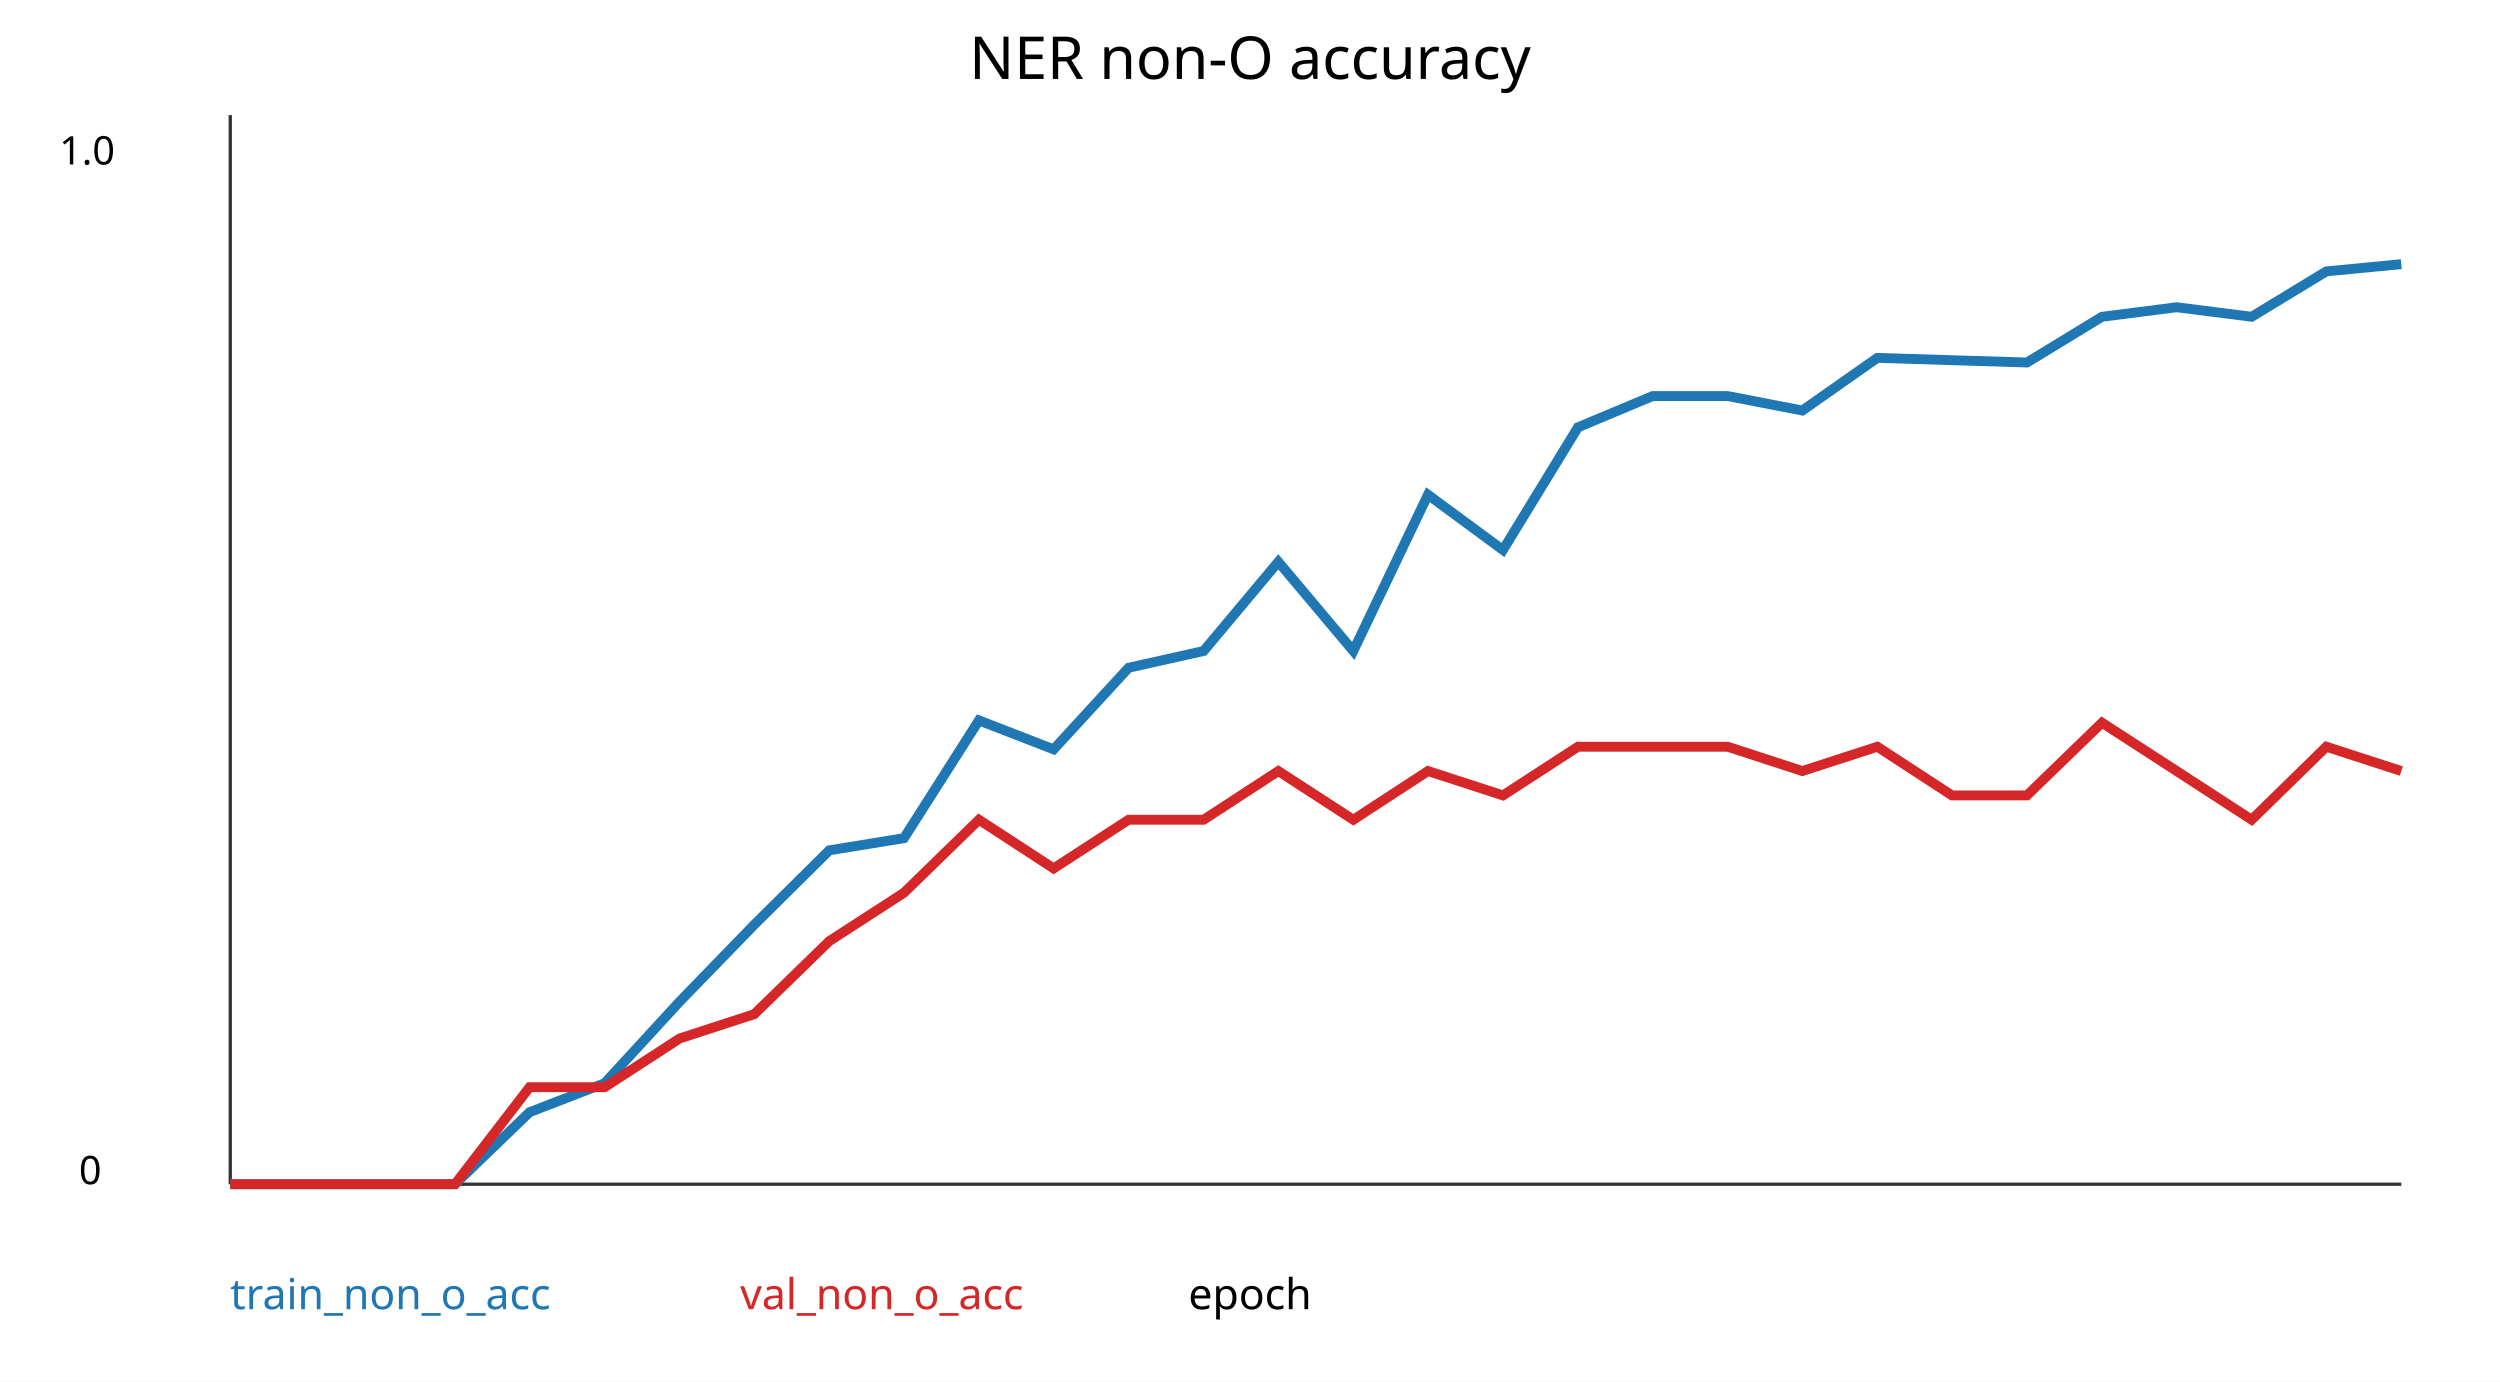
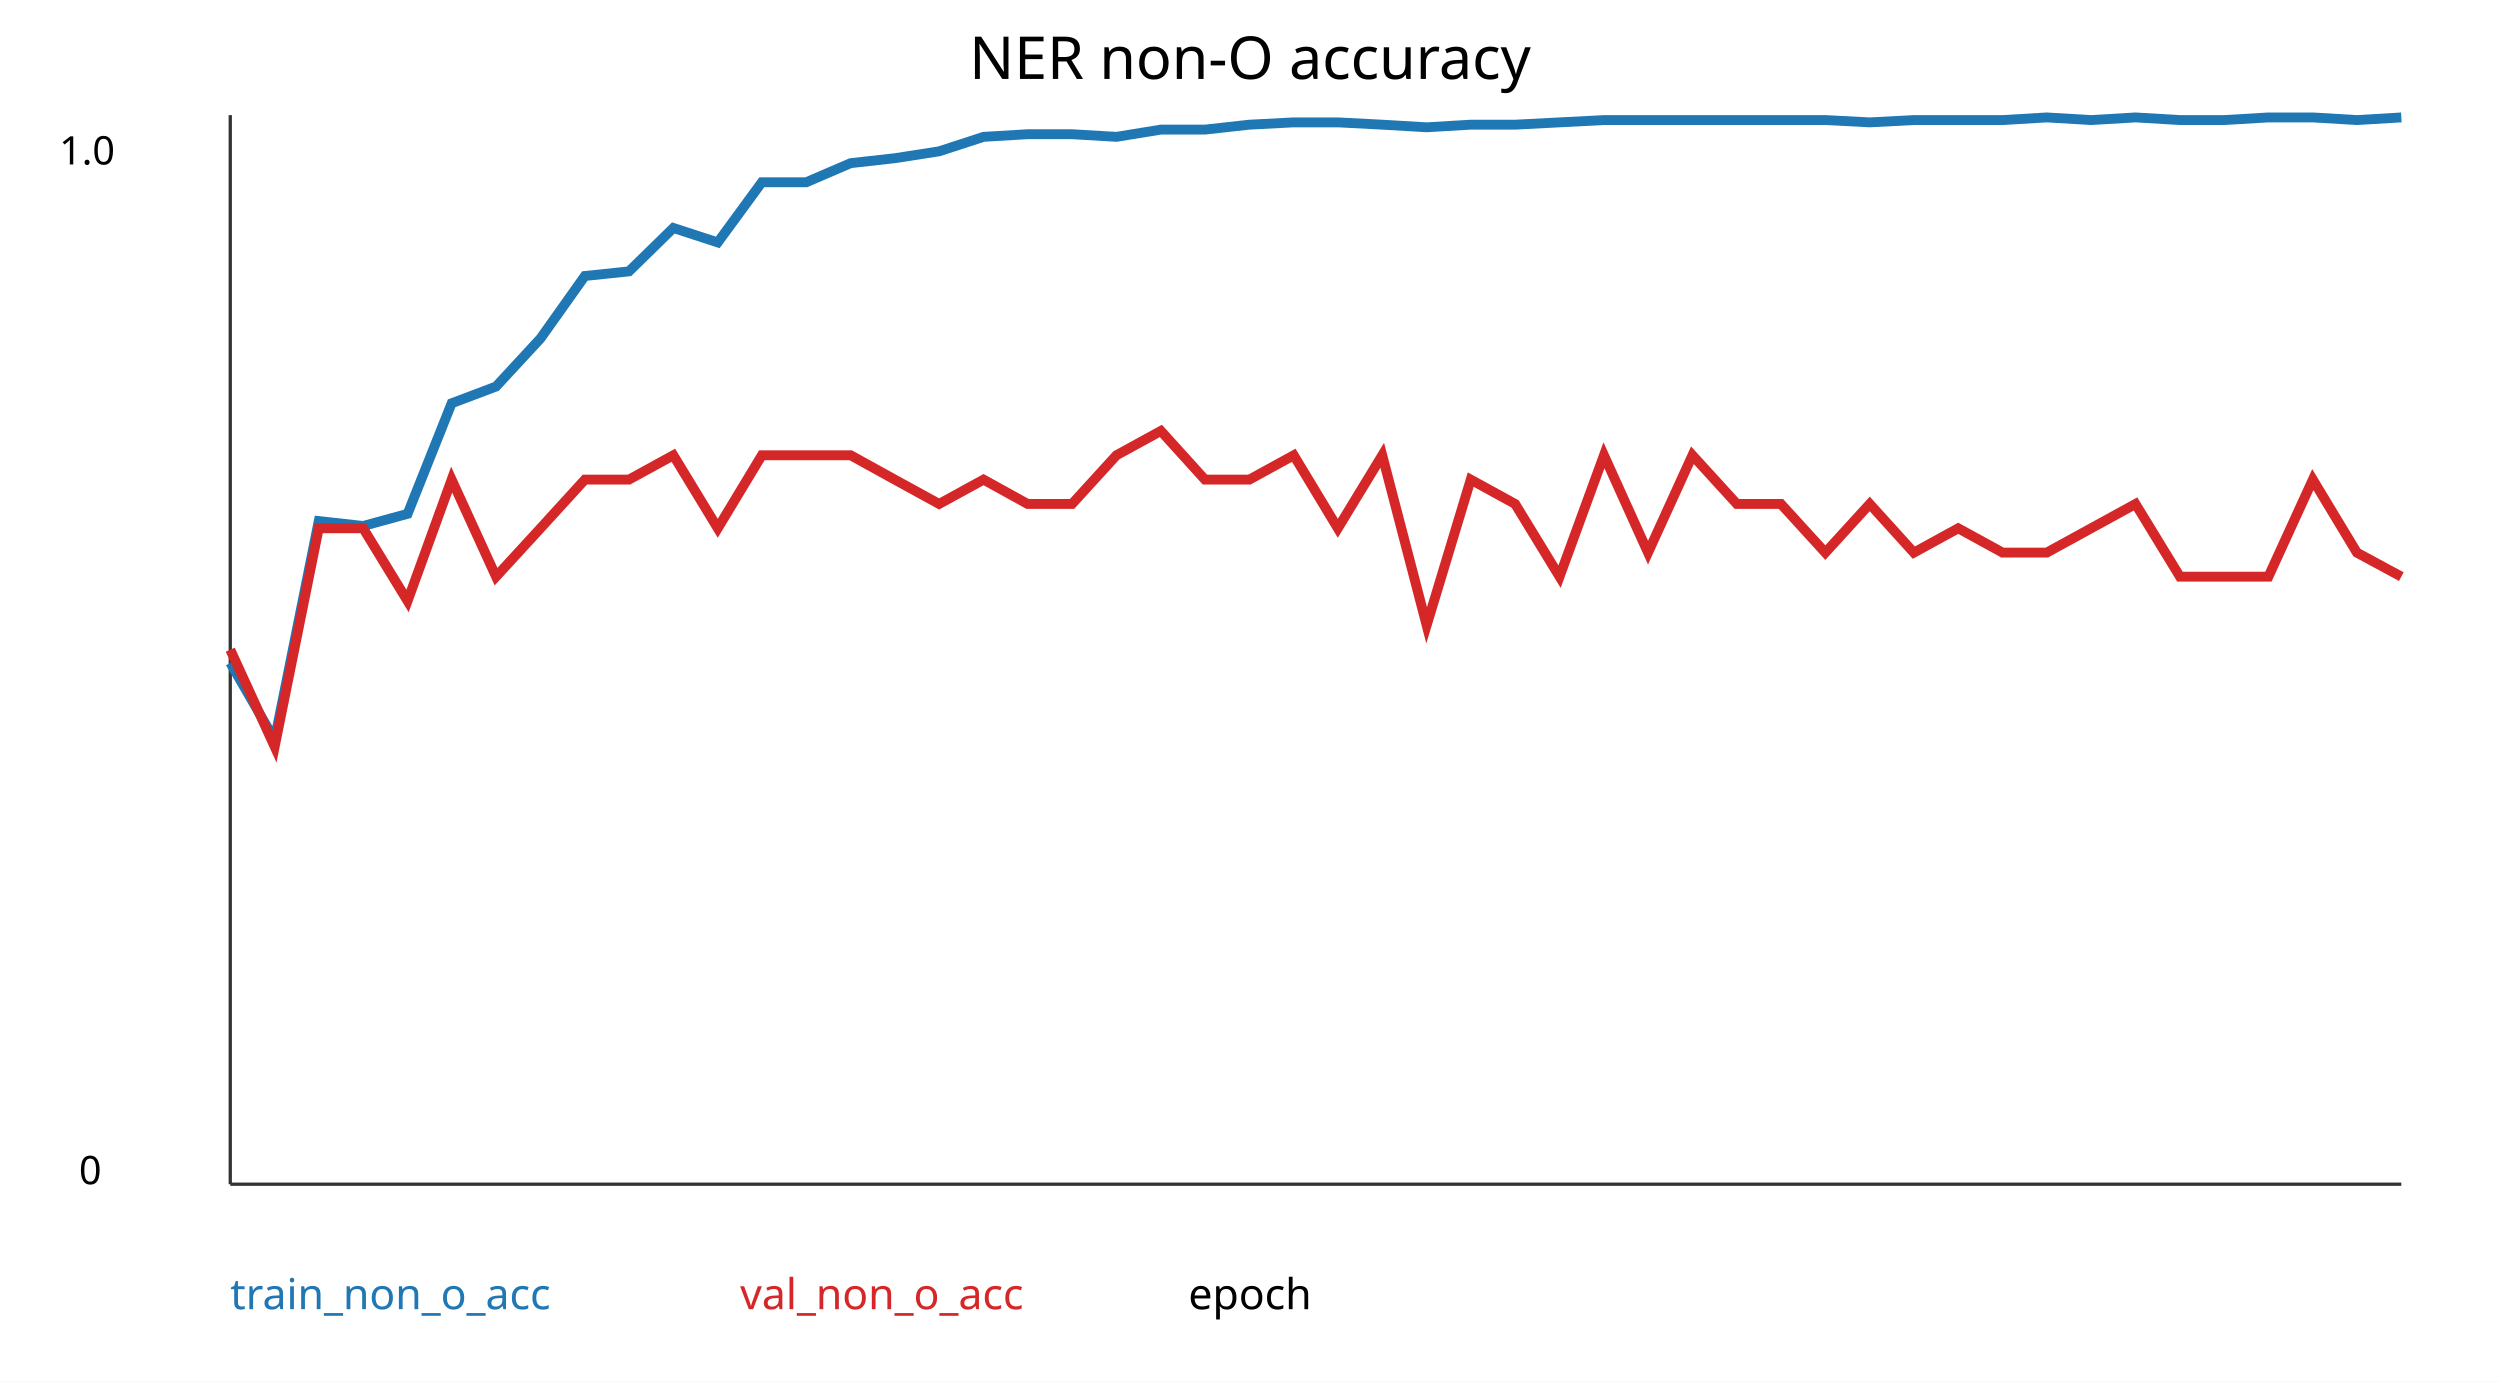
<svg xmlns="http://www.w3.org/2000/svg" width="760" height="420" viewBox="0 0 760 420">
  <rect width="100%" height="100%" fill="white" />
  <text x="380.0" y="24" text-anchor="middle" font-family="sans-serif" font-size="18">NER non-O accuracy</text>
  <line x1="70" y1="35" x2="70" y2="360" stroke="#333" />
  <line x1="70" y1="360" x2="730" y2="360" stroke="#333" />
  <text x="18" y="50" font-family="sans-serif" font-size="12">1.0</text>
  <text x="24" y="360" font-family="sans-serif" font-size="12">0</text>
-   <polyline points="70.0,360.0 92.8,360.0 115.5,360.0 138.3,360.0 161.0,338.1 183.8,329.3 206.6,304.5 229.3,281.1 252.1,258.5 274.8,254.8 297.6,219.0 320.3,227.8 343.1,203.0 365.9,197.9 388.6,170.8 411.4,197.9 434.1,150.4 456.9,167.2 479.7,129.9 502.4,120.4 525.2,120.4 547.9,124.8 570.7,108.8 593.4,109.5 616.2,110.2 639.0,96.3 661.7,93.4 684.5,96.3 707.2,82.5 730.0,80.3" fill="none" stroke="#1f77b4" stroke-width="3" />
-   <polyline points="70.0,360.0 92.8,360.0 115.5,360.0 138.3,360.0 161.0,330.5 183.8,330.5 206.6,315.7 229.3,308.3 252.1,286.1 274.8,271.4 297.6,249.2 320.3,264.0 343.1,249.2 365.9,249.2 388.6,234.4 411.4,249.2 434.1,234.4 456.9,241.8 479.7,227.0 502.4,227.0 525.2,227.0 547.9,234.4 570.7,227.0 593.4,241.8 616.2,241.8 639.0,219.7 661.7,234.4 684.5,249.2 707.2,227.0 730.0,234.4" fill="none" stroke="#d62728" stroke-width="3" />
+   <polyline points="70.0,201.5 83.5,224.9 96.9,158.4 110.4,159.9 123.9,156.2 137.3,122.6 150.8,117.5 164.3,102.9 177.8,83.9 191.2,82.5 204.7,69.3 218.2,73.7 231.6,55.4 245.1,55.4 258.6,49.6 272.0,48.1 285.5,46.0 299.0,41.6 312.4,40.8 325.9,40.8 339.4,41.6 352.9,39.4 366.3,39.4 379.8,37.9 393.3,37.2 406.7,37.2 420.2,37.9 433.7,38.7 447.1,37.9 460.6,37.9 474.1,37.2 487.6,36.5 501.0,36.5 514.5,36.5 528.0,36.5 541.4,36.5 554.9,36.5 568.4,37.2 581.8,36.5 595.3,36.5 608.8,36.5 622.2,35.7 635.7,36.5 649.2,35.7 662.7,36.5 676.1,36.5 689.6,35.7 703.1,35.7 716.5,36.5 730.0,35.7" fill="none" stroke="#1f77b4" stroke-width="3" />
+   <polyline points="70.0,197.5 83.5,227.0 96.9,160.6 110.4,160.6 123.9,182.7 137.3,145.8 150.8,175.3 164.3,160.6 177.8,145.8 191.2,145.8 204.7,138.4 218.2,160.6 231.6,138.4 245.1,138.4 258.6,138.4 272.0,145.8 285.5,153.2 299.0,145.8 312.4,153.2 325.9,153.2 339.4,138.4 352.9,131.0 366.3,145.8 379.8,145.8 393.3,138.4 406.7,160.6 420.2,138.4 433.7,190.1 447.1,145.8 460.6,153.2 474.1,175.3 487.6,138.4 501.0,168.0 514.5,138.4 528.0,153.2 541.4,153.2 554.9,168.0 568.4,153.2 581.8,168.0 595.3,160.6 608.8,168.0 622.2,168.0 635.7,160.6 649.2,153.2 662.7,175.3 676.1,175.3 689.6,175.3 703.1,145.8 716.5,168.0 730.0,175.3" fill="none" stroke="#d62728" stroke-width="3" />
  <text x="70" y="398" font-family="sans-serif" font-size="13" fill="#1f77b4">train_non_o_acc</text>
  <text x="225" y="398" font-family="sans-serif" font-size="13" fill="#d62728">val_non_o_acc</text>
  <text x="380.0" y="398" text-anchor="middle" font-family="sans-serif" font-size="13">epoch</text>
</svg>
